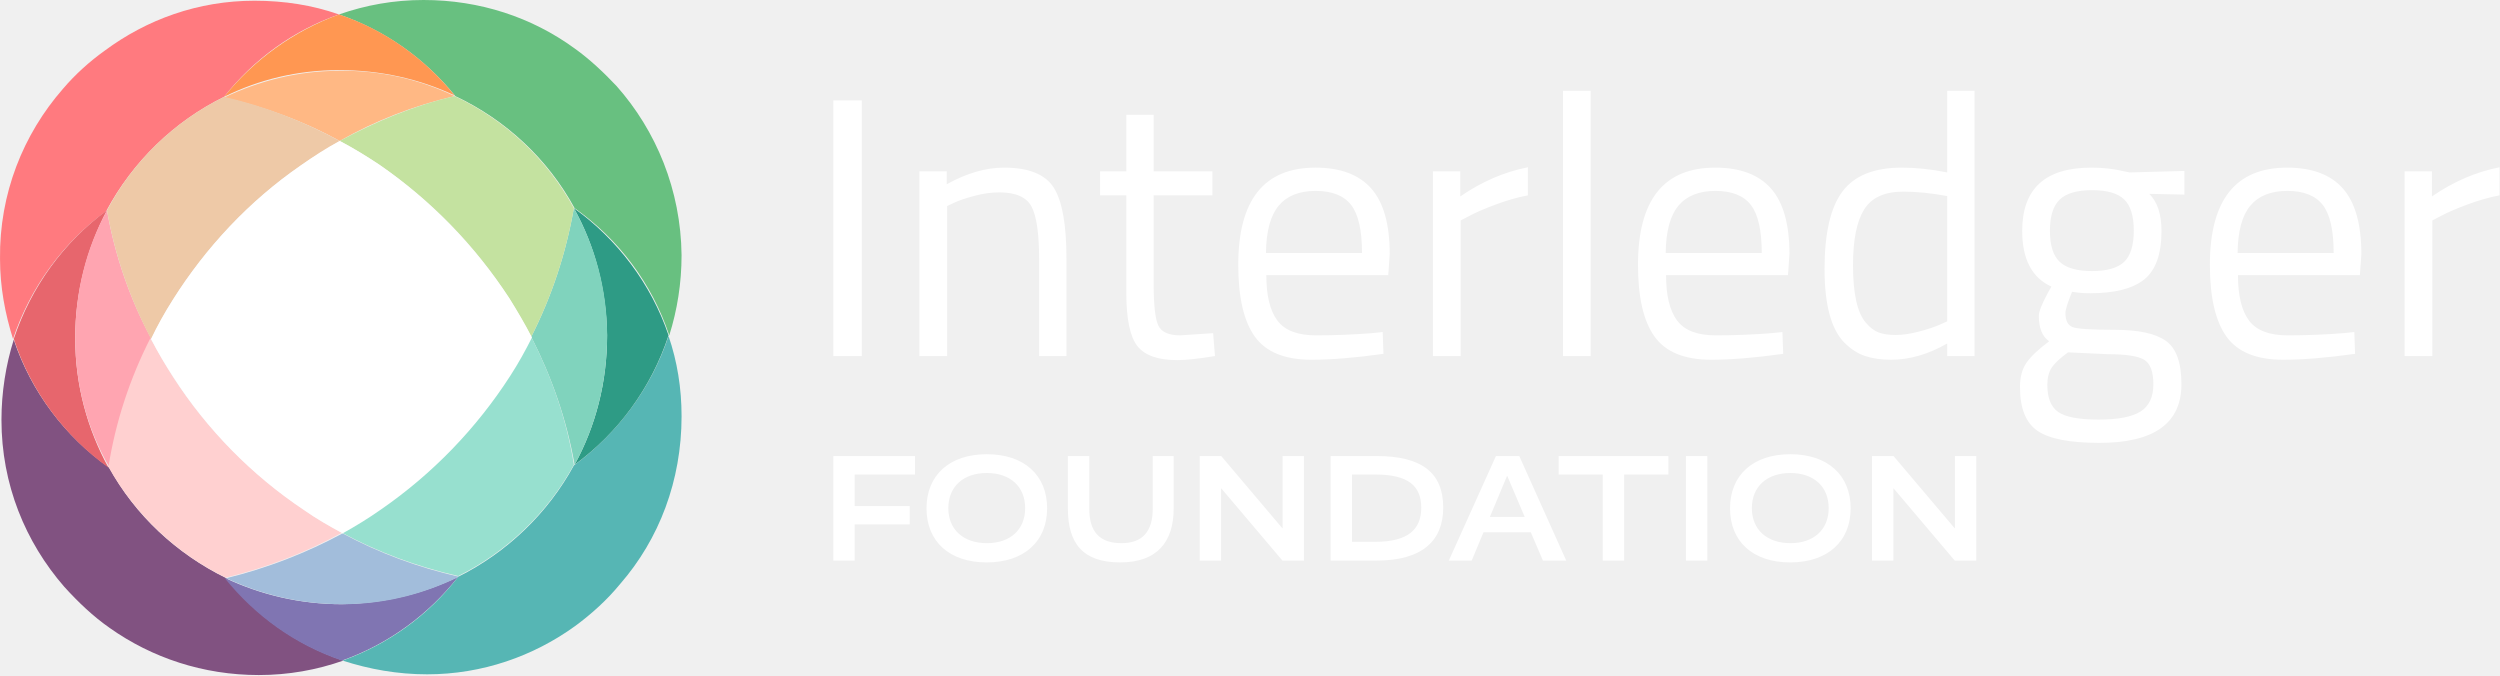
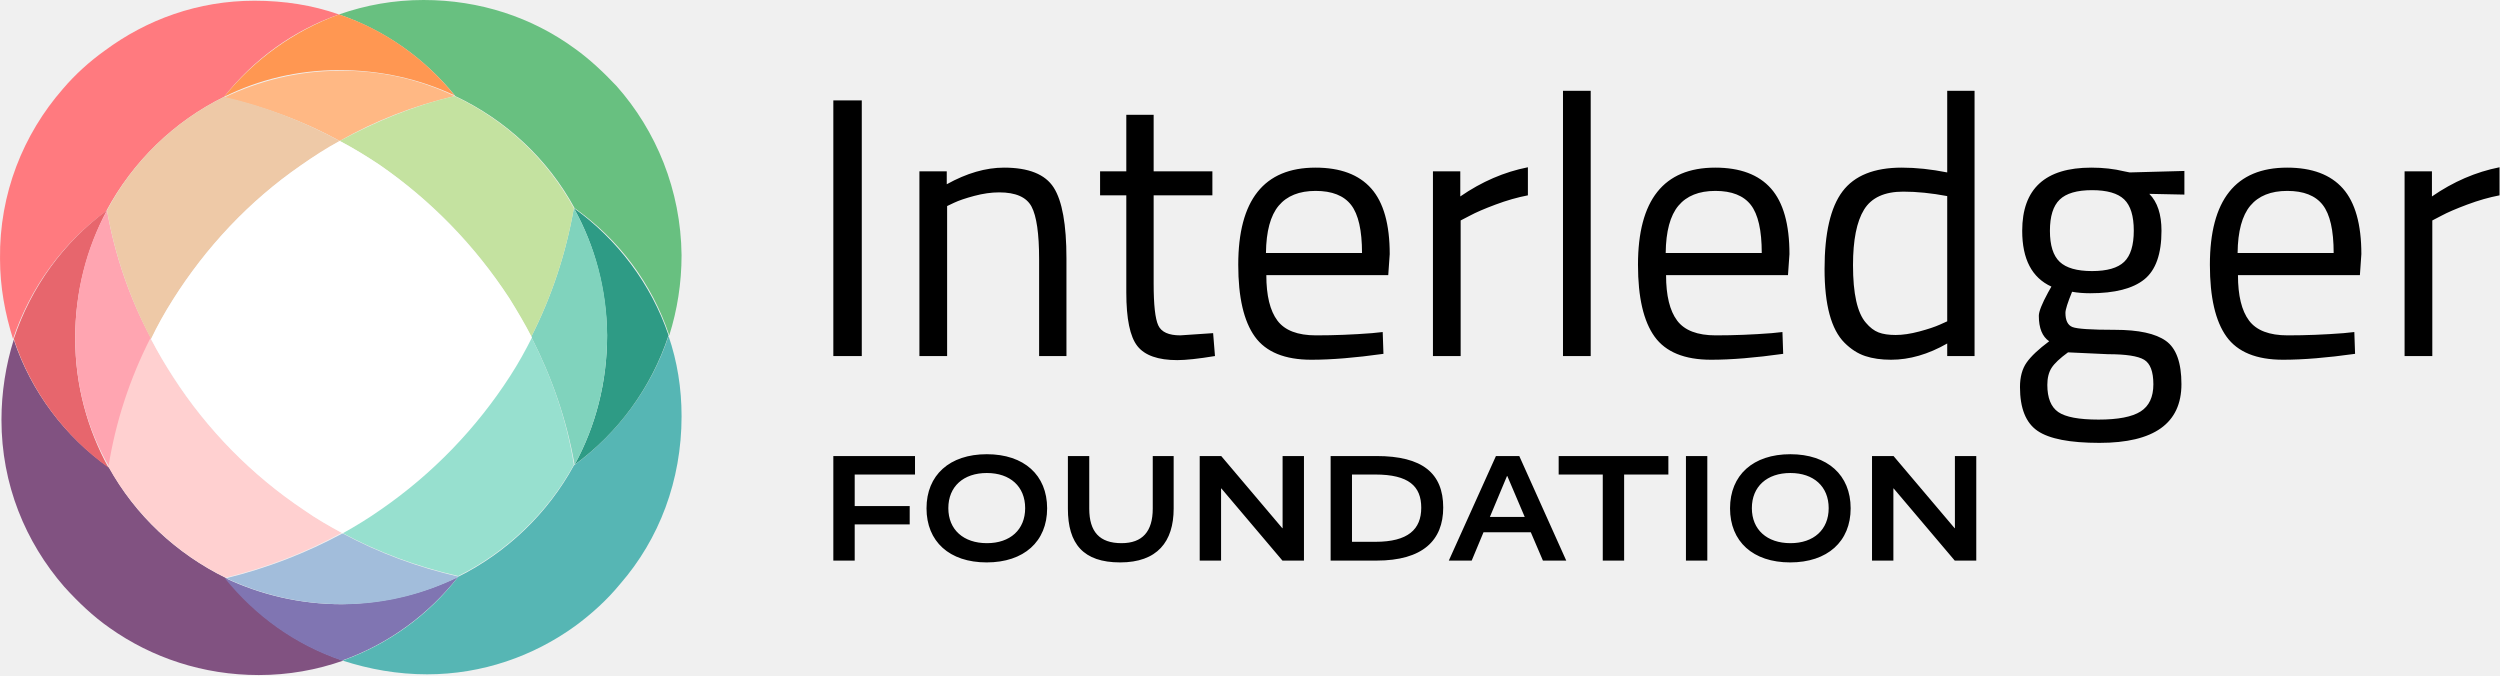
<svg xmlns="http://www.w3.org/2000/svg" width="1074" height="290" fill="none">
-   <path d="M370.221 43.127H358v109.831h12.221V43.126ZM406.883 152.958h-11.904V73.6h11.746v5.555c8.57-4.764 16.77-7.142 24.601-7.142 10.579 0 17.696 2.857 21.347 8.57 3.649 5.713 5.474 15.873 5.474 30.473v41.902h-11.743v-41.586c0-11.004-1.087-18.54-3.254-22.617-2.17-4.07-6.8-6.11-13.886-6.11-3.39 0-6.961.506-10.715 1.509-3.757 1.006-6.642 1.984-8.651 2.937l-3.015 1.428v64.439ZM520.842 83.917h-25.235v37.935c0 9.097.659 15.075 1.984 17.934 1.32 2.857 4.469 4.285 9.443 4.285l14.125-.953.795 9.84c-7.092 1.164-12.489 1.748-16.19 1.748-8.253 0-13.967-2.012-17.14-6.033-3.176-4.018-4.763-11.69-4.763-23.015v-41.74h-11.268V73.601h11.268V49.316h11.746v24.288h25.235v10.314ZM585.122 108.677c0-9.734-1.561-16.612-4.682-20.633-3.124-4.018-8.2-6.03-15.236-6.03-7.04 0-12.327 2.118-15.873 6.347-3.546 4.235-5.372 11.007-5.475 20.316h41.266Zm4.285 34.444 4.602-.478.32 9.365c-12.063 1.692-22.381 2.537-30.951 2.537-11.427 0-19.522-3.304-24.285-9.918-4.76-6.61-7.141-16.903-7.141-30.87 0-27.827 11.057-41.744 33.174-41.744 10.684 0 18.674 2.99 23.965 8.967 5.287 5.98 7.933 15.373 7.933 28.172l-.633 9.048h-52.376c0 8.785 1.586 15.293 4.76 19.522 3.176 4.235 8.703 6.35 16.587 6.35 7.88 0 15.898-.317 24.045-.951ZM615.592 152.958V73.6h11.746v10.793c9.207-6.35 18.888-10.53 29.045-12.538v12.063c-4.444.847-9.073 2.167-13.886 3.965-4.819 1.8-8.492 3.39-11.032 4.763l-3.968 2.062v58.25h-11.905ZM683.365 39H671.46v113.958h11.905V39ZM756.849 108.677c0-9.734-1.562-16.612-4.683-20.633-3.123-4.018-8.2-6.03-15.236-6.03-7.039 0-12.327 2.118-15.873 6.347-3.546 4.235-5.372 11.007-5.474 20.316h41.266Zm4.285 34.444 4.602-.478.319 9.365c-12.063 1.692-22.381 2.537-30.951 2.537-11.426 0-19.521-3.304-24.284-9.918-4.76-6.61-7.142-16.903-7.142-30.87 0-27.827 11.057-41.744 33.174-41.744 10.685 0 18.674 2.99 23.965 8.967 5.288 5.98 7.934 15.373 7.934 28.172l-.634 9.048h-52.376c0 8.785 1.587 15.293 4.76 19.522 3.177 4.235 8.704 6.35 16.587 6.35 7.881 0 15.898-.317 24.046-.951ZM807.001 142.801c1.907.743 4.366 1.109 7.381 1.109 3.015 0 6.399-.5 10.156-1.506 3.757-1.003 6.692-1.984 8.809-2.934l3.177-1.429V84.237c-6.772-1.273-13.069-1.91-18.888-1.91-8.042 0-13.65 2.572-16.823 7.701-3.177 5.133-4.763 13.094-4.763 23.887 0 12.274 1.85 20.531 5.554 24.76 1.693 2.009 3.494 3.387 5.397 4.126ZM848.27 39v113.958h-11.746v-5.397c-8.151 4.658-16.19 6.984-24.126 6.984-4.233 0-7.937-.531-11.11-1.587-3.174-1.053-6.139-2.962-8.89-5.71-5.71-5.717-8.57-16.271-8.57-31.668 0-15.395 2.565-26.505 7.701-33.33 5.129-6.825 13.621-10.237 25.473-10.237 6.133 0 12.641.69 19.522 2.065V39h11.746ZM880.644 99.154c0 6.244 1.4 10.687 4.204 13.333 2.804 2.645 7.433 3.965 13.889 3.965 6.452 0 11.057-1.32 13.808-3.965 2.751-2.646 4.129-7.117 4.129-13.41 0-6.298-1.378-10.77-4.129-13.415-2.751-2.642-7.356-3.968-13.808-3.968-6.456 0-11.085 1.35-13.889 4.049-2.804 2.698-4.204 7.166-4.204 13.41Zm-1.112 66.184c0 5.607 1.562 9.495 4.682 11.665 3.121 2.171 8.89 3.254 17.302 3.254 8.411 0 14.441-1.164 18.093-3.493 3.651-2.329 5.477-6.216 5.477-11.665 0-5.45-1.326-8.965-3.968-10.555-2.649-1.586-7.834-2.381-15.556-2.381l-17.143-.792c-3.49 2.54-5.847 4.763-7.061 6.667-1.217 1.903-1.826 4.334-1.826 7.3Zm22.381 24.921c-12.699 0-21.561-1.724-26.585-5.161-5.03-3.44-7.542-9.706-7.542-18.807 0-4.338.953-7.856 2.859-10.554 1.904-2.698 5.13-5.741 9.679-9.129-2.962-2.006-4.444-5.657-4.444-10.948 0-1.798 1.323-5.133 3.969-10.002l1.431-2.537c-8.362-3.812-12.541-11.799-12.541-23.967 0-18.093 9.893-27.141 29.681-27.141 5.08 0 9.784.53 14.125 1.59l2.381.474 23.49-.636v10.156l-15.078-.316c3.493 3.493 5.238 8.784 5.238 15.873 0 9.945-2.459 16.9-7.381 20.872-4.918 3.965-12.671 5.952-23.25 5.952-2.86 0-5.453-.214-7.778-.636-1.904 4.657-2.857 7.672-2.857 9.048 0 3.279 1.003 5.316 3.015 6.107 2.009.795 8.095 1.193 18.255 1.193 10.156 0 17.456 1.586 21.899 4.76 4.444 3.176 6.667 9.364 6.667 18.571 0 16.823-11.743 25.238-35.233 25.238ZM1002.54 108.677c0-9.734-1.56-16.612-4.685-20.633-3.123-4.018-8.2-6.03-15.236-6.03-7.039 0-12.327 2.118-15.873 6.347-3.546 4.235-5.372 11.007-5.474 20.316h41.268Zm4.28 34.444 4.6-.478.32 9.365c-12.059 1.692-22.377 2.537-30.947 2.537-11.426 0-19.521-3.304-24.284-9.918-4.76-6.61-7.142-16.903-7.142-30.87 0-27.827 11.057-41.744 33.174-41.744 10.685 0 18.679 2.99 23.969 8.967 5.28 5.98 7.93 15.373 7.93 28.172l-.63 9.048h-52.38c0 8.785 1.587 15.293 4.76 19.522 3.177 4.235 8.704 6.35 16.587 6.35 7.881 0 15.898-.317 24.043-.951ZM1033.01 152.958V73.6h11.75v10.793c9.2-6.35 18.89-10.53 29.04-12.538v12.063c-4.44.847-9.07 2.167-13.88 3.965-4.82 1.8-8.5 3.39-11.04 4.763l-3.96 2.062v58.25h-11.91ZM393.087 203.856h-25.909v13.538h23.63v7.877h-23.63v15.56H358v-44.918h35.087v7.943ZM423.939 203.204c-10.026 0-16.535 5.794-16.535 15.103 0 9.244 6.509 15.038 16.6 15.038 9.961 0 16.404-5.794 16.404-15.038 0-9.309-6.443-15.103-16.469-15.103Zm-.065 38.409c-16.016 0-25.844-8.983-25.844-23.241 0-14.255 9.893-23.241 25.909-23.241 16.015 0 25.908 8.986 25.908 23.241 0 14.258-9.958 23.241-25.973 23.241ZM504.204 218.502c0 14.259-7.095 23.111-22.98 23.111-15.882 0-22.459-8.008-22.459-23.111v-22.586h9.179v22.586c0 9.961 4.427 14.842 13.867 14.842 8.983 0 13.41-5.011 13.41-14.842v-22.586h8.983v22.586ZM560.181 240.831h-9.244l-26.235-30.985h-.13v30.985h-9.178v-44.918h9.243l26.235 30.988h.13v-30.988h9.179v44.918ZM590.841 203.856h-10.026v28.905h10.026c14.063 0 19.726-5.341 19.726-14.65 0-9.244-5.403-14.255-19.726-14.255Zm.522 36.975h-19.727v-44.918h19.727c19.661 0 28.644 7.359 28.644 22.133 0 14.128-8.853 22.785-28.644 22.785ZM647.539 204.505h-.131l-7.356 17.577h14.973l-7.486-17.577Zm25.321 36.326h-10.023l-5.207-12.175h-20.313l-5.077 12.175h-9.83l20.245-44.918h10.026l20.179 44.918ZM716.734 203.856h-19.009v36.975h-9.178v-36.975h-18.944v-7.943h47.131v7.943ZM724.282 195.913h9.179v44.918h-9.179v-44.918ZM769.132 203.204c-10.026 0-16.534 5.794-16.534 15.103 0 9.244 6.508 15.038 16.599 15.038 9.961 0 16.404-5.794 16.404-15.038 0-9.309-6.443-15.103-16.469-15.103Zm-.065 38.409c-16.016 0-25.843-8.983-25.843-23.241 0-14.255 9.892-23.241 25.908-23.241 16.016 0 25.909 8.986 25.909 23.241 0 14.258-9.958 23.241-25.974 23.241ZM849.005 240.831h-9.243l-26.235-30.985h-.13v30.985h-9.179v-44.918h9.244l26.234 30.988h.131v-30.988h9.178v44.918Z" fill="#ffffff" />
+   <path d="M370.221 43.127H358v109.831h12.221V43.126ZM406.883 152.958h-11.904V73.6h11.746v5.555c8.57-4.764 16.77-7.142 24.601-7.142 10.579 0 17.696 2.857 21.347 8.57 3.649 5.713 5.474 15.873 5.474 30.473v41.902h-11.743v-41.586c0-11.004-1.087-18.54-3.254-22.617-2.17-4.07-6.8-6.11-13.886-6.11-3.39 0-6.961.506-10.715 1.509-3.757 1.006-6.642 1.984-8.651 2.937l-3.015 1.428v64.439ZM520.842 83.917h-25.235v37.935c0 9.097.659 15.075 1.984 17.934 1.32 2.857 4.469 4.285 9.443 4.285l14.125-.953.795 9.84c-7.092 1.164-12.489 1.748-16.19 1.748-8.253 0-13.967-2.012-17.14-6.033-3.176-4.018-4.763-11.69-4.763-23.015v-41.74h-11.268V73.601h11.268V49.316h11.746v24.288h25.235v10.314ZM585.122 108.677c0-9.734-1.561-16.612-4.682-20.633-3.124-4.018-8.2-6.03-15.236-6.03-7.04 0-12.327 2.118-15.873 6.347-3.546 4.235-5.372 11.007-5.475 20.316h41.266Zm4.285 34.444 4.602-.478.32 9.365c-12.063 1.692-22.381 2.537-30.951 2.537-11.427 0-19.522-3.304-24.285-9.918-4.76-6.61-7.141-16.903-7.141-30.87 0-27.827 11.057-41.744 33.174-41.744 10.684 0 18.674 2.99 23.965 8.967 5.287 5.98 7.933 15.373 7.933 28.172l-.633 9.048h-52.376c0 8.785 1.586 15.293 4.76 19.522 3.176 4.235 8.703 6.35 16.587 6.35 7.88 0 15.898-.317 24.045-.951ZM615.592 152.958V73.6h11.746v10.793c9.207-6.35 18.888-10.53 29.045-12.538v12.063c-4.444.847-9.073 2.167-13.886 3.965-4.819 1.8-8.492 3.39-11.032 4.763l-3.968 2.062v58.25h-11.905ZM683.365 39H671.46v113.958h11.905V39ZM756.849 108.677c0-9.734-1.562-16.612-4.683-20.633-3.123-4.018-8.2-6.03-15.236-6.03-7.039 0-12.327 2.118-15.873 6.347-3.546 4.235-5.372 11.007-5.474 20.316h41.266Zm4.285 34.444 4.602-.478.319 9.365c-12.063 1.692-22.381 2.537-30.951 2.537-11.426 0-19.521-3.304-24.284-9.918-4.76-6.61-7.142-16.903-7.142-30.87 0-27.827 11.057-41.744 33.174-41.744 10.685 0 18.674 2.99 23.965 8.967 5.288 5.98 7.934 15.373 7.934 28.172l-.634 9.048h-52.376c0 8.785 1.587 15.293 4.76 19.522 3.177 4.235 8.704 6.35 16.587 6.35 7.881 0 15.898-.317 24.046-.951ZM807.001 142.801c1.907.743 4.366 1.109 7.381 1.109 3.015 0 6.399-.5 10.156-1.506 3.757-1.003 6.692-1.984 8.809-2.934l3.177-1.429V84.237c-6.772-1.273-13.069-1.91-18.888-1.91-8.042 0-13.65 2.572-16.823 7.701-3.177 5.133-4.763 13.094-4.763 23.887 0 12.274 1.85 20.531 5.554 24.76 1.693 2.009 3.494 3.387 5.397 4.126ZM848.27 39v113.958h-11.746v-5.397c-8.151 4.658-16.19 6.984-24.126 6.984-4.233 0-7.937-.531-11.11-1.587-3.174-1.053-6.139-2.962-8.89-5.71-5.71-5.717-8.57-16.271-8.57-31.668 0-15.395 2.565-26.505 7.701-33.33 5.129-6.825 13.621-10.237 25.473-10.237 6.133 0 12.641.69 19.522 2.065V39h11.746ZM880.644 99.154c0 6.244 1.4 10.687 4.204 13.333 2.804 2.645 7.433 3.965 13.889 3.965 6.452 0 11.057-1.32 13.808-3.965 2.751-2.646 4.129-7.117 4.129-13.41 0-6.298-1.378-10.77-4.129-13.415-2.751-2.642-7.356-3.968-13.808-3.968-6.456 0-11.085 1.35-13.889 4.049-2.804 2.698-4.204 7.166-4.204 13.41Zm-1.112 66.184c0 5.607 1.562 9.495 4.682 11.665 3.121 2.171 8.89 3.254 17.302 3.254 8.411 0 14.441-1.164 18.093-3.493 3.651-2.329 5.477-6.216 5.477-11.665 0-5.45-1.326-8.965-3.968-10.555-2.649-1.586-7.834-2.381-15.556-2.381l-17.143-.792c-3.49 2.54-5.847 4.763-7.061 6.667-1.217 1.903-1.826 4.334-1.826 7.3Zm22.381 24.921c-12.699 0-21.561-1.724-26.585-5.161-5.03-3.44-7.542-9.706-7.542-18.807 0-4.338.953-7.856 2.859-10.554 1.904-2.698 5.13-5.741 9.679-9.129-2.962-2.006-4.444-5.657-4.444-10.948 0-1.798 1.323-5.133 3.969-10.002l1.431-2.537c-8.362-3.812-12.541-11.799-12.541-23.967 0-18.093 9.893-27.141 29.681-27.141 5.08 0 9.784.53 14.125 1.59l2.381.474 23.49-.636v10.156l-15.078-.316c3.493 3.493 5.238 8.784 5.238 15.873 0 9.945-2.459 16.9-7.381 20.872-4.918 3.965-12.671 5.952-23.25 5.952-2.86 0-5.453-.214-7.778-.636-1.904 4.657-2.857 7.672-2.857 9.048 0 3.279 1.003 5.316 3.015 6.107 2.009.795 8.095 1.193 18.255 1.193 10.156 0 17.456 1.586 21.899 4.76 4.444 3.176 6.667 9.364 6.667 18.571 0 16.823-11.743 25.238-35.233 25.238ZM1002.54 108.677c0-9.734-1.56-16.612-4.685-20.633-3.123-4.018-8.2-6.03-15.236-6.03-7.039 0-12.327 2.118-15.873 6.347-3.546 4.235-5.372 11.007-5.474 20.316h41.268Zm4.28 34.444 4.6-.478.32 9.365c-12.059 1.692-22.377 2.537-30.947 2.537-11.426 0-19.521-3.304-24.284-9.918-4.76-6.61-7.142-16.903-7.142-30.87 0-27.827 11.057-41.744 33.174-41.744 10.685 0 18.679 2.99 23.969 8.967 5.28 5.98 7.93 15.373 7.93 28.172l-.63 9.048h-52.38c0 8.785 1.587 15.293 4.76 19.522 3.177 4.235 8.704 6.35 16.587 6.35 7.881 0 15.898-.317 24.043-.951ZM1033.01 152.958V73.6h11.75v10.793c9.2-6.35 18.89-10.53 29.04-12.538v12.063c-4.44.847-9.07 2.167-13.88 3.965-4.82 1.8-8.5 3.39-11.04 4.763l-3.96 2.062v58.25h-11.91ZM393.087 203.856h-25.909v13.538h23.63v7.877h-23.63v15.56H358v-44.918h35.087v7.943ZM423.939 203.204c-10.026 0-16.535 5.794-16.535 15.103 0 9.244 6.509 15.038 16.6 15.038 9.961 0 16.404-5.794 16.404-15.038 0-9.309-6.443-15.103-16.469-15.103Zm-.065 38.409c-16.016 0-25.844-8.983-25.844-23.241 0-14.255 9.893-23.241 25.909-23.241 16.015 0 25.908 8.986 25.908 23.241 0 14.258-9.958 23.241-25.973 23.241ZM504.204 218.502c0 14.259-7.095 23.111-22.98 23.111-15.882 0-22.459-8.008-22.459-23.111v-22.586h9.179v22.586c0 9.961 4.427 14.842 13.867 14.842 8.983 0 13.41-5.011 13.41-14.842v-22.586h8.983v22.586ZM560.181 240.831h-9.244l-26.235-30.985h-.13v30.985h-9.178v-44.918h9.243l26.235 30.988h.13v-30.988h9.179v44.918ZM590.841 203.856h-10.026v28.905h10.026c14.063 0 19.726-5.341 19.726-14.65 0-9.244-5.403-14.255-19.726-14.255Zm.522 36.975h-19.727v-44.918h19.727c19.661 0 28.644 7.359 28.644 22.133 0 14.128-8.853 22.785-28.644 22.785ZM647.539 204.505h-.131l-7.356 17.577h14.973l-7.486-17.577Zm25.321 36.326h-10.023l-5.207-12.175h-20.313l-5.077 12.175h-9.83l20.245-44.918h10.026l20.179 44.918ZM716.734 203.856h-19.009v36.975h-9.178v-36.975h-18.944v-7.943h47.131v7.943ZM724.282 195.913h9.179v44.918h-9.179v-44.918ZM769.132 203.204c-10.026 0-16.534 5.794-16.534 15.103 0 9.244 6.508 15.038 16.599 15.038 9.961 0 16.404-5.794 16.404-15.038 0-9.309-6.443-15.103-16.469-15.103Zm-.065 38.409c-16.016 0-25.843-8.983-25.843-23.241 0-14.255 9.892-23.241 25.908-23.241 16.016 0 25.909 8.986 25.909 23.241 0 14.258-9.958 23.241-25.974 23.241ZM849.005 240.831h-9.243l-26.235-30.985h-.13v30.985h-9.179v-44.918h9.244l26.234 30.988h.131v-30.988h9.178v44.918Z" fill="#000000" />
  <path d="M97.191 248.394c-21.424-10.557-39.122-27.013-50.3-47.505-18.94-13.351-33.533-32.602-40.985-54.957C2.491 156.799.628 168.597.628 180.396c0 27.634 10.246 52.473 27.013 71.724 5.9 6.52 12.42 12.73 19.56 17.698C65.212 282.548 87.256 290 111.164 290c12.73 0 24.84-2.173 36.328-6.21-20.182-6.831-37.57-19.25-50.3-35.396Z" fill="#815281" />
  <path d="M196.858 247.773c.311 0 .311 0 0 0-15.214 7.452-31.98 11.488-49.989 11.799-18.008 0-34.775-4.037-49.99-11.178h-.31c13.041 16.146 30.118 28.565 50.3 35.396 20.182-7.141 37.259-19.871 49.989-36.017Z" fill="#8075B2" />
  <path d="M97.191 248.394c15.215 7.141 31.981 11.178 49.99 11.178 18.008 0 34.775-4.347 49.989-11.799-17.698-4.036-34.465-10.246-49.989-18.629a211.193 211.193 0 0 1-49.99 19.25Z" fill="#A2BDDB" />
  <path d="M287.213 144.379c3.726 10.867 5.589 22.356 5.589 34.465 0 27.634-9.626 52.783-26.392 72.034-5.589 6.831-12.109 12.73-19.251 18.009-18.008 13.04-40.053 20.803-63.651 20.803-12.73 0-24.839-2.174-36.327-5.9 19.871-7.141 36.948-19.561 49.678-36.017 21.114-10.557 38.502-27.323 49.679-47.816 18.94-13.972 33.223-33.223 40.675-55.578Z" fill="#56B6B4" />
  <path d="M246.538 89.422c9.004 16.146 13.972 34.775 14.283 54.647 0 20.182-4.968 39.122-13.972 55.578 18.629-13.662 32.912-32.912 40.364-55.578-7.452-22.045-22.045-41.296-40.675-54.647Z" fill="#2E9B85" />
  <path d="M246.848 199.647c9.005-16.456 13.972-35.396 13.972-55.578 0-19.872-5.278-38.501-14.282-54.647-3.416 19.561-9.625 38.191-18.319 55.268 8.694 17.077 15.214 35.396 18.629 54.957Z" fill="#80D3BD" />
  <path d="M228.219 144.689c-2.794 5.589-5.899 11.178-9.315 16.457-14.282 22.665-33.222 42.227-55.578 57.441-5.278 3.726-10.867 7.141-16.456 10.246 15.525 8.383 32.291 14.593 49.989 18.629 21.114-10.556 38.501-27.323 49.679-47.815-3.105-19.561-9.625-37.88-18.319-54.958Z" fill="#97E0CF" />
  <path d="M45.65 90.664C57.137 69.24 74.835 52.163 96.26 41.606 108.99 25.46 126.067 13.04 145.627 6.21 134.14 2.173 122.03.31 109.3.31c-24.218 0-46.263 8.073-64.272 21.424-6.52 4.658-12.73 10.247-18.008 16.456C9.943 57.752-.304 83.213.007 111.156c0 12.109 2.173 23.598 5.589 34.465 7.452-22.356 21.734-41.606 40.053-54.957Z" fill="#FF7A7F" />
  <path d="M46.581 200.889C37.577 184.433 32.3 165.492 32.3 145.31c0-19.871 4.968-38.501 13.661-54.957-18.63 13.662-32.601 32.912-40.053 55.268 7.452 22.666 22.045 41.916 40.674 55.268Z" fill="#E7666D" />
  <path d="M45.96 90.353C36.957 106.81 32.3 125.44 32.3 145.31c0 20.182 5.278 39.123 14.593 55.268 3.415-19.561 9.625-38.19 18.008-55.268-9.004-16.766-15.524-35.396-18.94-54.957Z" fill="#FFA5B1" />
  <path d="M130.414 218.897c-22.356-14.903-41.606-34.464-56.2-57.13-3.415-5.279-6.52-10.867-9.625-16.456-8.694 17.077-14.904 35.706-18.008 55.267 11.488 20.493 29.186 37.259 50.3 47.506h.31c17.698-4.347 34.465-10.868 49.679-19.251-5.589-2.794-11.178-6.21-16.456-9.936Z" fill="#FFD0D0" />
  <path d="M145.628 6.21C157.116 2.173 169.225 0 181.956 0c24.218 0 46.573 7.452 64.892 20.803 6.521 4.657 12.42 10.246 18.009 16.146 17.077 19.25 27.634 44.71 27.944 72.655 0 12.109-1.863 23.597-5.278 34.465-7.452-22.356-21.734-41.296-40.675-54.647-11.488-21.114-29.496-37.88-51.231-48.127-13.04-16.145-30.118-28.254-49.989-35.085Z" fill="#68C080" />
  <path d="M96.26 41.606c14.903-7.452 31.67-11.488 49.368-11.488s34.465 3.726 49.679 10.867C182.577 25.15 165.189 12.73 145.628 6.21 126.067 13.35 108.99 25.77 96.26 41.606Z" fill="#FF9752" />
  <path d="M145.939 60.546c15.214-8.694 31.98-15.214 49.368-19.25-14.904-7.142-31.981-11.178-49.679-10.868-17.698 0-34.465 4.347-49.368 11.489 17.698 4.036 34.464 10.246 49.679 18.63Z" fill="#FFB884" />
  <path d="M145.938 60.546c5.9 3.105 11.489 6.52 17.078 10.246 22.045 15.215 40.985 34.465 55.578 57.131 3.415 5.278 6.52 10.867 9.625 16.767 8.694-17.077 14.904-35.707 18.319-55.268-11.488-21.114-29.497-37.88-51.231-48.126-17.388 4.036-33.844 10.867-49.369 19.25Z" fill="#C4E2A0" />
  <path d="M64.9 145.621a225.974 225.974 0 0 1 9.315-16.767c14.282-22.665 32.912-42.537 54.957-57.751 5.278-3.726 11.178-7.141 16.767-10.557-15.525-8.383-31.981-14.904-49.68-18.94C74.837 52.163 57.139 69.24 45.96 90.353c3.415 19.561 9.936 38.191 18.94 55.268Z" fill="#EEC9A7" />
  <path d="M163.016 70.792c-5.589-3.726-11.178-7.141-17.077-10.246-5.899 3.105-11.488 6.83-16.767 10.557-22.045 15.214-40.674 35.085-54.957 57.751a145.439 145.439 0 0 0-9.315 16.767c2.795 5.589 6.21 11.178 9.626 16.456 14.593 22.666 33.843 42.227 56.199 57.131 5.278 3.726 10.867 6.831 16.456 9.935 5.589-3.104 11.178-6.52 16.456-10.246 22.045-15.214 40.985-34.775 55.578-57.441 3.416-5.278 6.52-10.867 9.315-16.456-2.795-5.589-6.21-11.178-9.625-16.767-14.904-22.666-33.844-42.227-55.889-57.44Z" fill="#fff" />
</svg>
